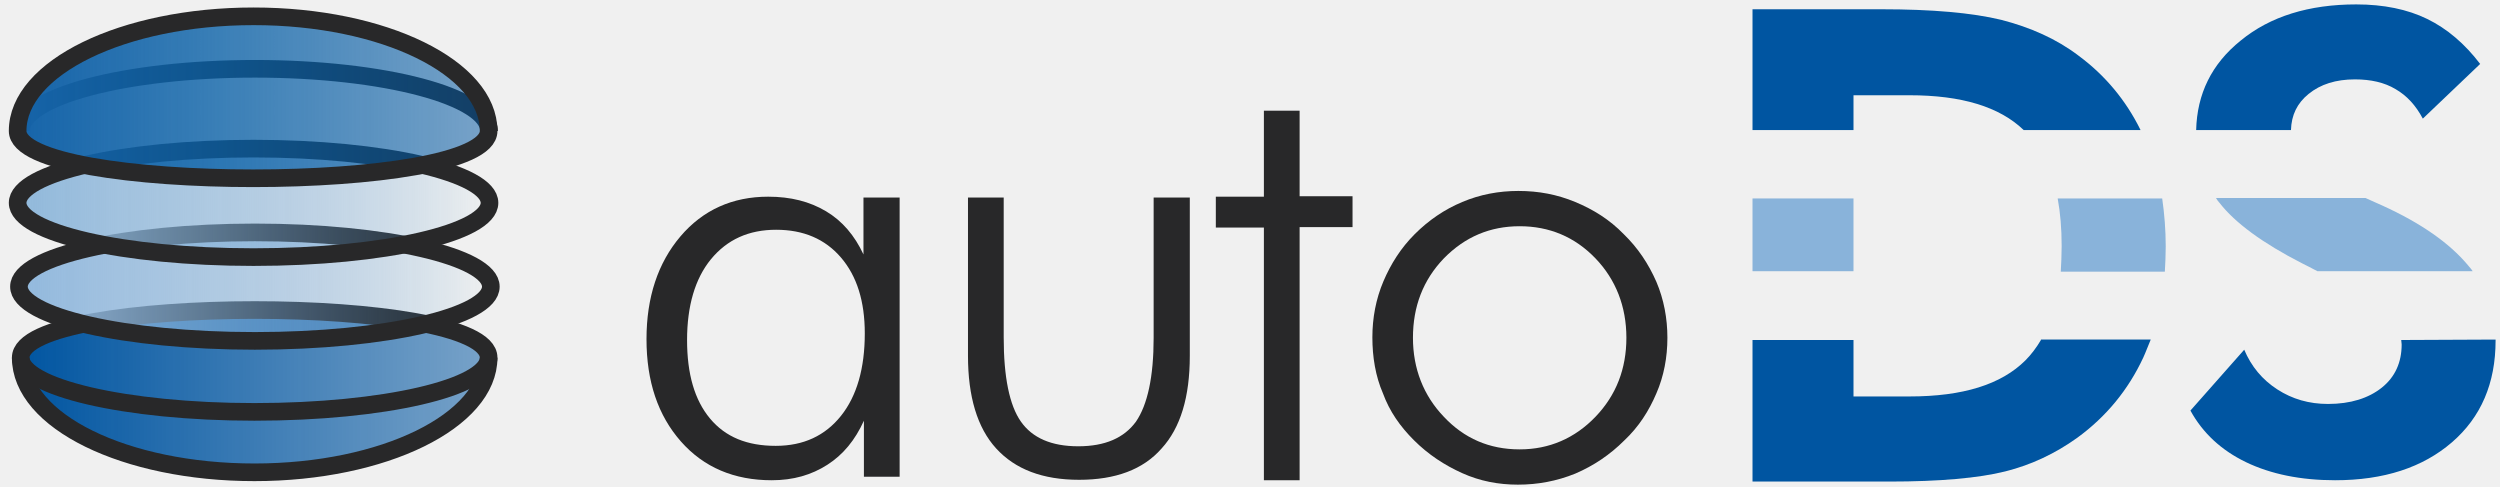
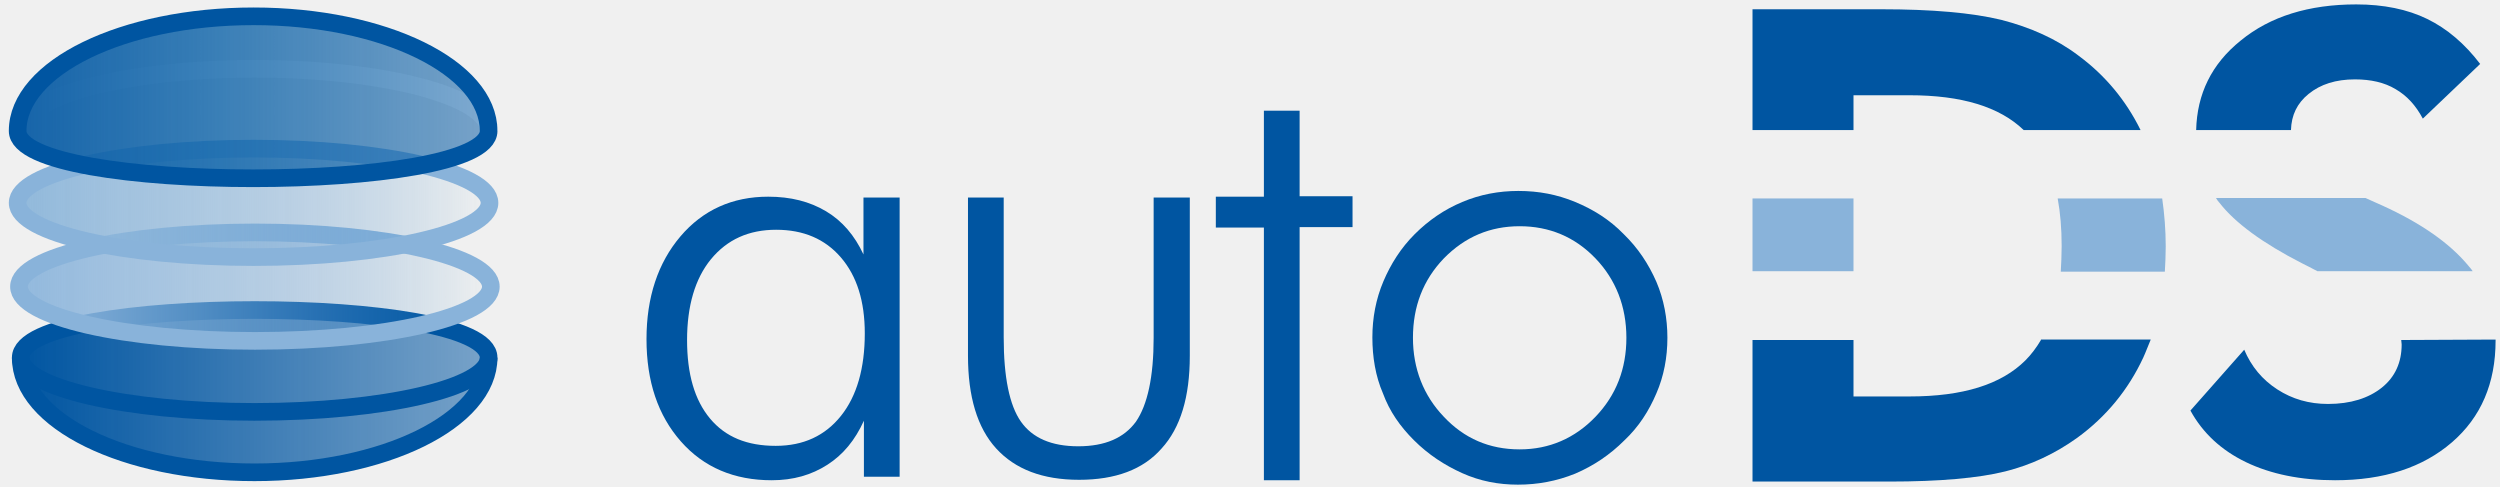
<svg xmlns="http://www.w3.org/2000/svg" version="1.1" id="Layer_1" x="0px" y="0px" viewBox="0 0 566.9 110.3" style="enable-background:new 0 0 566.9 110.3;" xml:space="preserve">
  <style type="text/css">
- 	.st0{fill:url(#SVGID_1_);stroke:#282829;stroke-width:4;stroke-miterlimit:10;}
- 	.st1{fill:none;stroke:#282829;stroke-width:4;stroke-miterlimit:10;}
- 	.st2{fill:url(#SVGID_00000181808053025016663200000005782004045064082334_);stroke:#282829;stroke-width:4;stroke-miterlimit:10;}
- 	.st3{fill:url(#SVGID_00000107577963046103861400000001138461821792660377_);stroke:#282829;stroke-width:4;stroke-miterlimit:10;}
- 	.st4{fill:url(#SVGID_00000015329312092809190350000000641817467240703374_);stroke:#282829;stroke-width:4;stroke-miterlimit:10;}
- 	.st5{fill:#282829;}
- 	.st6{fill:#89B3DA;}
- 	.st7{fill:#0055A1;}
+ 	.st0{fill:url(#SVGID_1_);stroke:#0055A1;stroke-width:4;stroke-miterlimit:10;}
+ 	.st1{fill:none;stroke:#0055A1;stroke-width:4;stroke-miterlimit:10;}
+ 	.st2{fill:url(#SVGID_00000015323511680753383300000007515701651785833377_);stroke:#89B3DA;stroke-width:4;stroke-miterlimit:10;}
+ 	.st3{fill:url(#SVGID_00000083797663146411061750000009915651473926926728_);stroke:#89B3DA;stroke-width:4;stroke-miterlimit:10;}
+ 	.st4{fill:none;stroke:#FFFFFF;stroke-width:4;stroke-miterlimit:10;}
+ 	.st5{fill:url(#SVGID_00000017497541150164262100000012955885694553643936_);stroke:#0055A1;stroke-width:4;stroke-miterlimit:10;}
+ 	.st6{fill:#0055A1;}
+ 	.st7{fill:#89B3DA;}
</style>
-   <linearGradient id="SVGID_1_" gradientUnits="userSpaceOnUse" x1="4.7" y1="-433.3" x2="110.8" y2="-433.3" gradientTransform="matrix(1 0 0 -1 0 -344.6)">
+   <linearGradient id="SVGID_1_" gradientUnits="userSpaceOnUse" x1="4.7" y1="-891.3" x2="110.8" y2="-891.3" gradientTransform="matrix(1 0 0 -1 0 -802.6)">
    <stop offset="0" style="stop-color:#0055A1" />
    <stop offset="1" style="stop-color:#0055A1;stop-opacity:0.5" />
  </linearGradient>
  <path class="st0" d="M110.8,81.1c0,14.3-23.8,26-53.1,26s-53-11.6-53-26S110.8,66.7,110.8,81.1z" />
  <path class="st1" d="M110.8,81.1c0,6.8-23.8,12.3-53.1,12.3s-53-5.6-53-12.3" />
-   <linearGradient id="SVGID_00000096046056363182385120000006881331197548235664_" gradientUnits="userSpaceOnUse" x1="4.3" y1="-409.6" x2="111.3" y2="-409.6" gradientTransform="matrix(1 0 0 -1 0 -344.6)">
+   <linearGradient id="SVGID_00000136394977264762311330000010483845624991443367_" gradientUnits="userSpaceOnUse" x1="4.3" y1="-867.6" x2="111.3" y2="-867.6" gradientTransform="matrix(1 0 0 -1 0 -802.6)">
    <stop offset="0" style="stop-color:#92B9DD" />
    <stop offset="0.197" style="stop-color:#8EB6DC;stop-opacity:0.803" />
    <stop offset="0.401" style="stop-color:#82AFD8;stop-opacity:0.599" />
    <stop offset="0.609" style="stop-color:#6EA2D3;stop-opacity:0.391" />
    <stop offset="0.817" style="stop-color:#5193CC;stop-opacity:0.183" />
    <stop offset="1" style="stop-color:#2484C6;stop-opacity:0" />
  </linearGradient>
-   <ellipse style="fill:url(#SVGID_00000096046056363182385120000006881331197548235664_);stroke:#282829;stroke-width:4;stroke-miterlimit:10;" cx="57.8" cy="65" rx="53.5" ry="12.3" />
-   <linearGradient id="SVGID_00000147222022840236467670000012666903322306841759_" gradientUnits="userSpaceOnUse" x1="4" y1="-390.6" x2="111" y2="-390.6" gradientTransform="matrix(1 0 0 -1 0 -344.6)">
+   <ellipse style="fill:url(#SVGID_00000136394977264762311330000010483845624991443367_);stroke:#89B3DA;stroke-width:4;stroke-miterlimit:10;" cx="57.8" cy="65" rx="53.5" ry="12.3" />
+   <linearGradient id="SVGID_00000026860988074870244070000012419268329034664375_" gradientUnits="userSpaceOnUse" x1="4" y1="-848.6" x2="111" y2="-848.6" gradientTransform="matrix(1 0 0 -1 0 -802.6)">
    <stop offset="0" style="stop-color:#91B9DB" />
    <stop offset="0.198" style="stop-color:#8DB6DA;stop-opacity:0.802" />
    <stop offset="0.404" style="stop-color:#81AFD7;stop-opacity:0.596" />
    <stop offset="0.613" style="stop-color:#6DA2D2;stop-opacity:0.387" />
    <stop offset="0.822" style="stop-color:#5093CC;stop-opacity:0.178" />
    <stop offset="1" style="stop-color:#2484C6;stop-opacity:0" />
  </linearGradient>
-   <ellipse style="fill:url(#SVGID_00000147222022840236467670000012666903322306841759_);stroke:#282829;stroke-width:4;stroke-miterlimit:10;" cx="57.5" cy="46" rx="53.5" ry="12.3" />
-   <path class="st1" d="M4.7,29.7c0-7.8,23.8-14.1,53.1-14.1s53.1,6.3,53.1,14.1" />
-   <linearGradient id="SVGID_00000176038361264578125670000005173334799086791559_" gradientUnits="userSpaceOnUse" x1="4" y1="-366.663" x2="110.8" y2="-366.663" gradientTransform="matrix(1 0 0 -1 0 -344.6)">
+   <ellipse style="fill:url(#SVGID_00000026860988074870244070000012419268329034664375_);stroke:#89B3DA;stroke-width:4;stroke-miterlimit:10;" cx="57.5" cy="46" rx="53.5" ry="12.3" />
+   <path class="st4" d="M4.7,29.7c0-7.8,23.8-14.1,53.1-14.1s53.1,6.3,53.1,14.1" />
+   <linearGradient id="SVGID_00000177465766302643465970000000252955576522267038_" gradientUnits="userSpaceOnUse" x1="4" y1="-824.663" x2="110.8" y2="-824.663" gradientTransform="matrix(1 0 0 -1 0 -802.6)">
    <stop offset="0" style="stop-color:#1664A9" />
    <stop offset="0.43" style="stop-color:#0860A7;stop-opacity:0.785" />
    <stop offset="0.875" style="stop-color:#0058A2;stop-opacity:0.563" />
    <stop offset="1" style="stop-color:#0055A1;stop-opacity:0.5" />
  </linearGradient>
-   <path style="fill:url(#SVGID_00000176038361264578125670000005173334799086791559_);stroke:#282829;stroke-width:4;stroke-miterlimit:10;" d="  M110.8,29.7C110.8,44,4,44,4,29.7s23.9-26,53.5-26S110.8,15.4,110.8,29.7z" />
+   <path style="fill:url(#SVGID_00000177465766302643465970000000252955576522267038_);stroke:#0055A1;stroke-width:4;stroke-miterlimit:10;" d="  M110.8,29.7C110.8,44,4,44,4,29.7s23.9-26,53.5-26S110.8,15.4,110.8,29.7z" />
  <g>
-     <path class="st5" d="M195.9,108.1V95.4c-2,4.4-4.7,7.7-8.3,10s-7.7,3.5-12.6,3.5c-8.5,0-15.4-2.9-20.6-8.8   c-5.2-5.9-7.8-13.6-7.8-23.2c0-9.5,2.6-17.3,7.7-23.3c5.1-6,11.8-9,19.9-9c5.1,0,9.4,1.1,13.1,3.3c3.7,2.2,6.5,5.5,8.5,9.8V44.8   h8.2v63.3H195.9z M155.8,77.1c0,7.7,1.7,13.6,5.2,17.8s8.4,6.2,14.9,6.2c6.3,0,11.2-2.3,14.8-6.8s5.4-10.8,5.4-18.7   c0-7.3-1.8-13-5.4-17.2c-3.6-4.2-8.5-6.3-14.7-6.3s-11.1,2.2-14.8,6.7C157.6,63.2,155.8,69.4,155.8,77.1z" />
-     <path class="st5" d="M227.6,44.8v31.7c0,9,1.3,15.4,3.9,19.1c2.6,3.7,6.9,5.6,13,5.6s10.4-1.9,13.1-5.6c2.6-3.8,4-10.1,4-19V44.8   h8.2v35.9c0,9.3-2.1,16.3-6.4,21c-4.2,4.8-10.5,7.1-18.7,7.1c-8.3,0-14.5-2.4-18.8-7.1s-6.4-11.8-6.4-21V44.8H227.6z" />
-     <path class="st5" d="M286.6,51.6h-10.9v-7h10.9V25.1h8.1v19.4h12v7h-12v57.4h-8.1V51.6z" />
-     <path class="st5" d="M344.2,109.9c-4.4,0-8.6-0.8-12.6-2.6c-4-1.8-7.7-4.2-11-7.5c-3.1-3.1-5.5-6.5-7-10.6   c-1.7-3.9-2.4-8.3-2.4-12.7s0.8-8.7,2.5-12.7s4-7.6,7.1-10.7s6.7-5.6,10.8-7.3c4-1.7,8.3-2.5,12.7-2.5c4.6,0,8.8,0.8,12.9,2.5   s7.8,4,11,7.3c3.2,3.1,5.6,6.7,7.4,10.8c1.7,4,2.5,8.3,2.5,12.7s-0.8,8.7-2.5,12.6c-1.7,4-4,7.6-7.3,10.7   c-3.2,3.2-6.9,5.7-11.1,7.5C353,109.1,348.7,109.9,344.2,109.9z M344.6,101.9c6.7,0,12.5-2.5,17.2-7.4s7-10.9,7-17.9   c0-7.1-2.4-13.2-7-18c-4.7-4.9-10.5-7.3-17.2-7.3s-12.4,2.4-17.2,7.3c-4.7,4.9-7,10.9-7,18c0,7,2.4,13.1,7,17.9   C332,99.4,337.7,101.9,344.6,101.9z" />
+     <path class="st6" d="M195.9,108.1V95.4c-2,4.4-4.7,7.7-8.3,10s-7.7,3.5-12.6,3.5c-8.5,0-15.4-2.9-20.6-8.8   c-5.2-5.9-7.8-13.6-7.8-23.2c0-9.5,2.6-17.3,7.7-23.3c5.1-6,11.8-9,19.9-9c5.1,0,9.4,1.1,13.1,3.3c3.7,2.2,6.5,5.5,8.5,9.8V44.8   h8.2v63.3H195.9z M155.8,77.1c0,7.7,1.7,13.6,5.2,17.8s8.4,6.2,14.9,6.2c6.3,0,11.2-2.3,14.8-6.8s5.4-10.8,5.4-18.7   c0-7.3-1.8-13-5.4-17.2c-3.6-4.2-8.5-6.3-14.7-6.3s-11.1,2.2-14.8,6.7C157.6,63.2,155.8,69.4,155.8,77.1z" />
+     <path class="st6" d="M227.6,44.8v31.7c0,9,1.3,15.4,3.9,19.1c2.6,3.7,6.9,5.6,13,5.6s10.4-1.9,13.1-5.6c2.6-3.8,4-10.1,4-19V44.8   h8.2v35.9c0,9.3-2.1,16.3-6.4,21c-4.2,4.8-10.5,7.1-18.7,7.1c-8.3,0-14.5-2.4-18.8-7.1s-6.4-11.8-6.4-21V44.8H227.6z" />
+     <path class="st6" d="M286.6,51.6h-10.9v-7h10.9V25.1h8.1v19.4h12v7h-12v57.4h-8.1V51.6z" />
+     <path class="st6" d="M344.2,109.9c-4.4,0-8.6-0.8-12.6-2.6c-4-1.8-7.7-4.2-11-7.5c-3.1-3.1-5.5-6.5-7-10.6   c-1.7-3.9-2.4-8.3-2.4-12.7s0.8-8.7,2.5-12.7s4-7.6,7.1-10.7s6.7-5.6,10.8-7.3c4-1.7,8.3-2.5,12.7-2.5c4.6,0,8.8,0.8,12.9,2.5   s7.8,4,11,7.3c3.2,3.1,5.6,6.7,7.4,10.8c1.7,4,2.5,8.3,2.5,12.7s-0.8,8.7-2.5,12.6c-1.7,4-4,7.6-7.3,10.7   c-3.2,3.2-6.9,5.7-11.1,7.5C353,109.1,348.7,109.9,344.2,109.9z M344.6,101.9c6.7,0,12.5-2.5,17.2-7.4s7-10.9,7-17.9   c0-7.1-2.4-13.2-7-18c-4.7-4.9-10.5-7.3-17.2-7.3s-12.4,2.4-17.2,7.3c-4.7,4.9-7,10.9-7,18c0,7,2.4,13.1,7,17.9   C332,99.4,337.7,101.9,344.6,101.9z" />
  </g>
  <g>
-     <path class="st6" d="M503.3,46c3.5,4.5,9.7,9.1,18.7,13.7c1,0.5,2.2,1.1,3.5,1.8h35.2c-0.3-0.5-0.7-0.9-1.1-1.4   c-4.2-5-10.6-9.5-19.4-13.5c-0.9-0.4-2.2-1-3.8-1.7h-33.9C502.8,45.4,503,45.7,503.3,46z" />
-     <path class="st7" d="M519.5,29.5c0.1-3.4,1.4-6.1,4-8.2c2.7-2.2,6.2-3.3,10.5-3.3c3.6,0,6.7,0.7,9.2,2.2c2.6,1.5,4.6,3.7,6.2,6.7   l13-12.4c-3.5-4.6-7.5-8-12-10.2S540.5,1,534.3,1c-10.7,0-19.5,2.7-26.2,8.2c-6.6,5.3-9.9,12.1-10.1,20.3H519.5z" />
-     <path class="st7" d="M544.5,77.1c0,0.3,0.1,0.7,0.1,1c0,4.1-1.5,7.4-4.5,9.8s-7.1,3.7-12.2,3.7c-4.3,0-8.1-1.1-11.5-3.3   c-3.4-2.2-5.9-5.2-7.5-9l-12.2,13.8c2.8,5.1,7,9,12.6,11.7s12.4,4.1,20.2,4.1c11.1,0,19.9-2.9,26.5-8.6s9.9-13.4,9.9-23.1   c0-0.1,0-0.1,0-0.2L544.5,77.1L544.5,77.1z" />
+     <path class="st7" d="M503.3,46c3.5,4.5,9.7,9.1,18.7,13.7c1,0.5,2.2,1.1,3.5,1.8h35.2c-0.3-0.5-0.7-0.9-1.1-1.4   c-4.2-5-10.6-9.5-19.4-13.5c-0.9-0.4-2.2-1-3.8-1.7h-33.9C502.8,45.4,503,45.7,503.3,46z" />
+     <path class="st6" d="M519.5,29.5c0.1-3.4,1.4-6.1,4-8.2c2.7-2.2,6.2-3.3,10.5-3.3c3.6,0,6.7,0.7,9.2,2.2c2.6,1.5,4.6,3.7,6.2,6.7   l13-12.4c-3.5-4.6-7.5-8-12-10.2S540.5,1,534.3,1c-10.7,0-19.5,2.7-26.2,8.2c-6.6,5.3-9.9,12.1-10.1,20.3H519.5z" />
+     <path class="st6" d="M544.5,77.1c0,0.3,0.1,0.7,0.1,1c0,4.1-1.5,7.4-4.5,9.8s-7.1,3.7-12.2,3.7c-4.3,0-8.1-1.1-11.5-3.3   c-3.4-2.2-5.9-5.2-7.5-9l-12.2,13.8c2.8,5.1,7,9,12.6,11.7s12.4,4.1,20.2,4.1c11.1,0,19.9-2.9,26.5-8.6s9.9-13.4,9.9-23.1   c0-0.1,0-0.1,0-0.2L544.5,77.1L544.5,77.1z" />
  </g>
  <g>
-     <rect x="397.4" y="45" class="st6" width="22.9" height="16.5" />
-     <path class="st6" d="M467.5,55.8c0,2-0.1,4-0.2,5.8h23.6c0.1-1.8,0.2-3.7,0.2-5.7c0-3.8-0.3-7.4-0.8-10.9h-23.7   C467.2,48.3,467.5,51.8,467.5,55.8z" />
-     <path class="st7" d="M420.3,29.5v-7.9H433c11.8,0,20.4,2.6,25.9,7.9h26.5c-3.3-6.7-8-12.4-14.1-16.9c-5-3.8-10.9-6.4-17.5-8.1   c-6.6-1.6-15.7-2.4-27.2-2.4h-29.2v27.4H420.3z" />
-     <path class="st7" d="M462.8,77.1c-1,1.7-2.2,3.3-3.5,4.6c-5.5,5.5-14.2,8.2-26.3,8.2h-12.7V77.1h-22.9v32.1h22.9h8.1   c11.5,0,20.3-0.8,26.3-2.3s11.4-4.1,16.3-7.6c6.6-4.8,11.6-10.9,15-18.2c0.6-1.3,1.1-2.7,1.7-4.1h-24.9V77.1z" />
+     <rect x="397.4" y="45" class="st7" width="22.9" height="16.5" />
+     <path class="st7" d="M467.5,55.8c0,2-0.1,4-0.2,5.8h23.6c0.1-1.8,0.2-3.7,0.2-5.7c0-3.8-0.3-7.4-0.8-10.9h-23.7   C467.2,48.3,467.5,51.8,467.5,55.8z" />
+     <path class="st6" d="M420.3,29.5v-7.9H433c11.8,0,20.4,2.6,25.9,7.9h26.5c-3.3-6.7-8-12.4-14.1-16.9c-5-3.8-10.9-6.4-17.5-8.1   c-6.6-1.6-15.7-2.4-27.2-2.4h-29.2v27.4H420.3z" />
+     <path class="st6" d="M462.8,77.1c-1,1.7-2.2,3.3-3.5,4.6c-5.5,5.5-14.2,8.2-26.3,8.2h-12.7V77.1h-22.9v32.1h22.9h8.1   c11.5,0,20.3-0.8,26.3-2.3s11.4-4.1,16.3-7.6c6.6-4.8,11.6-10.9,15-18.2c0.6-1.3,1.1-2.7,1.7-4.1h-24.9V77.1z" />
  </g>
</svg>
